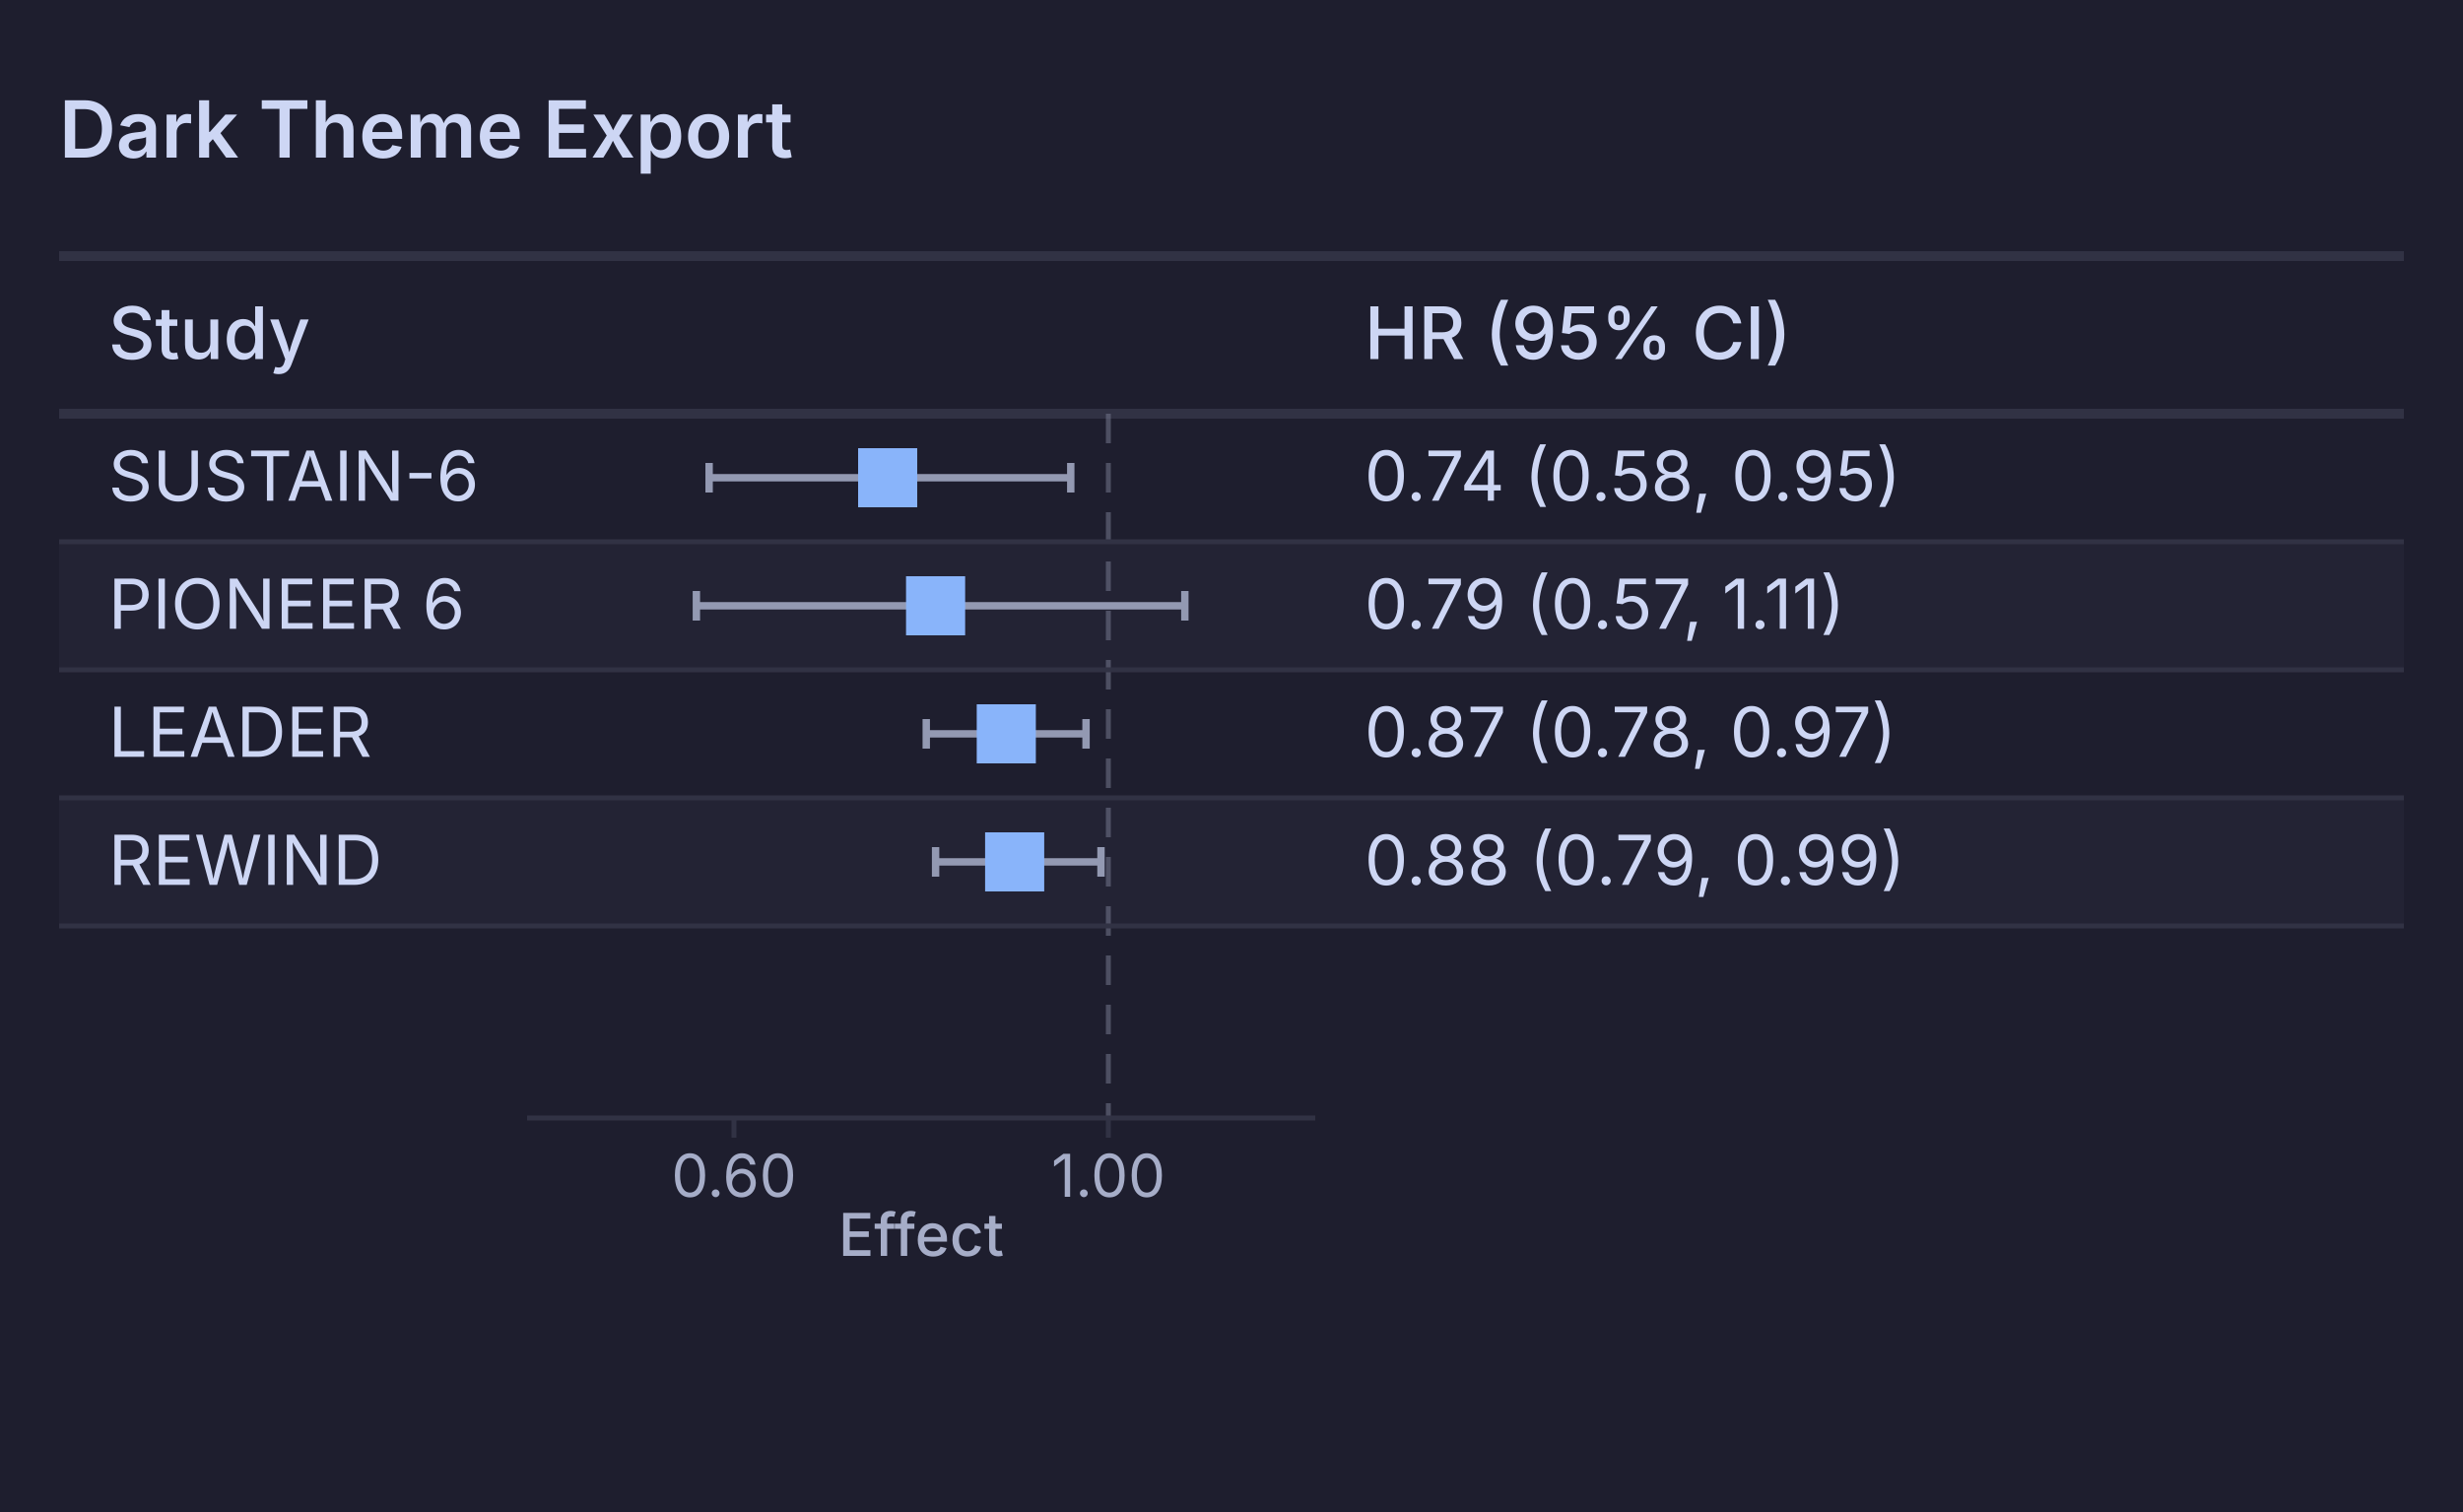
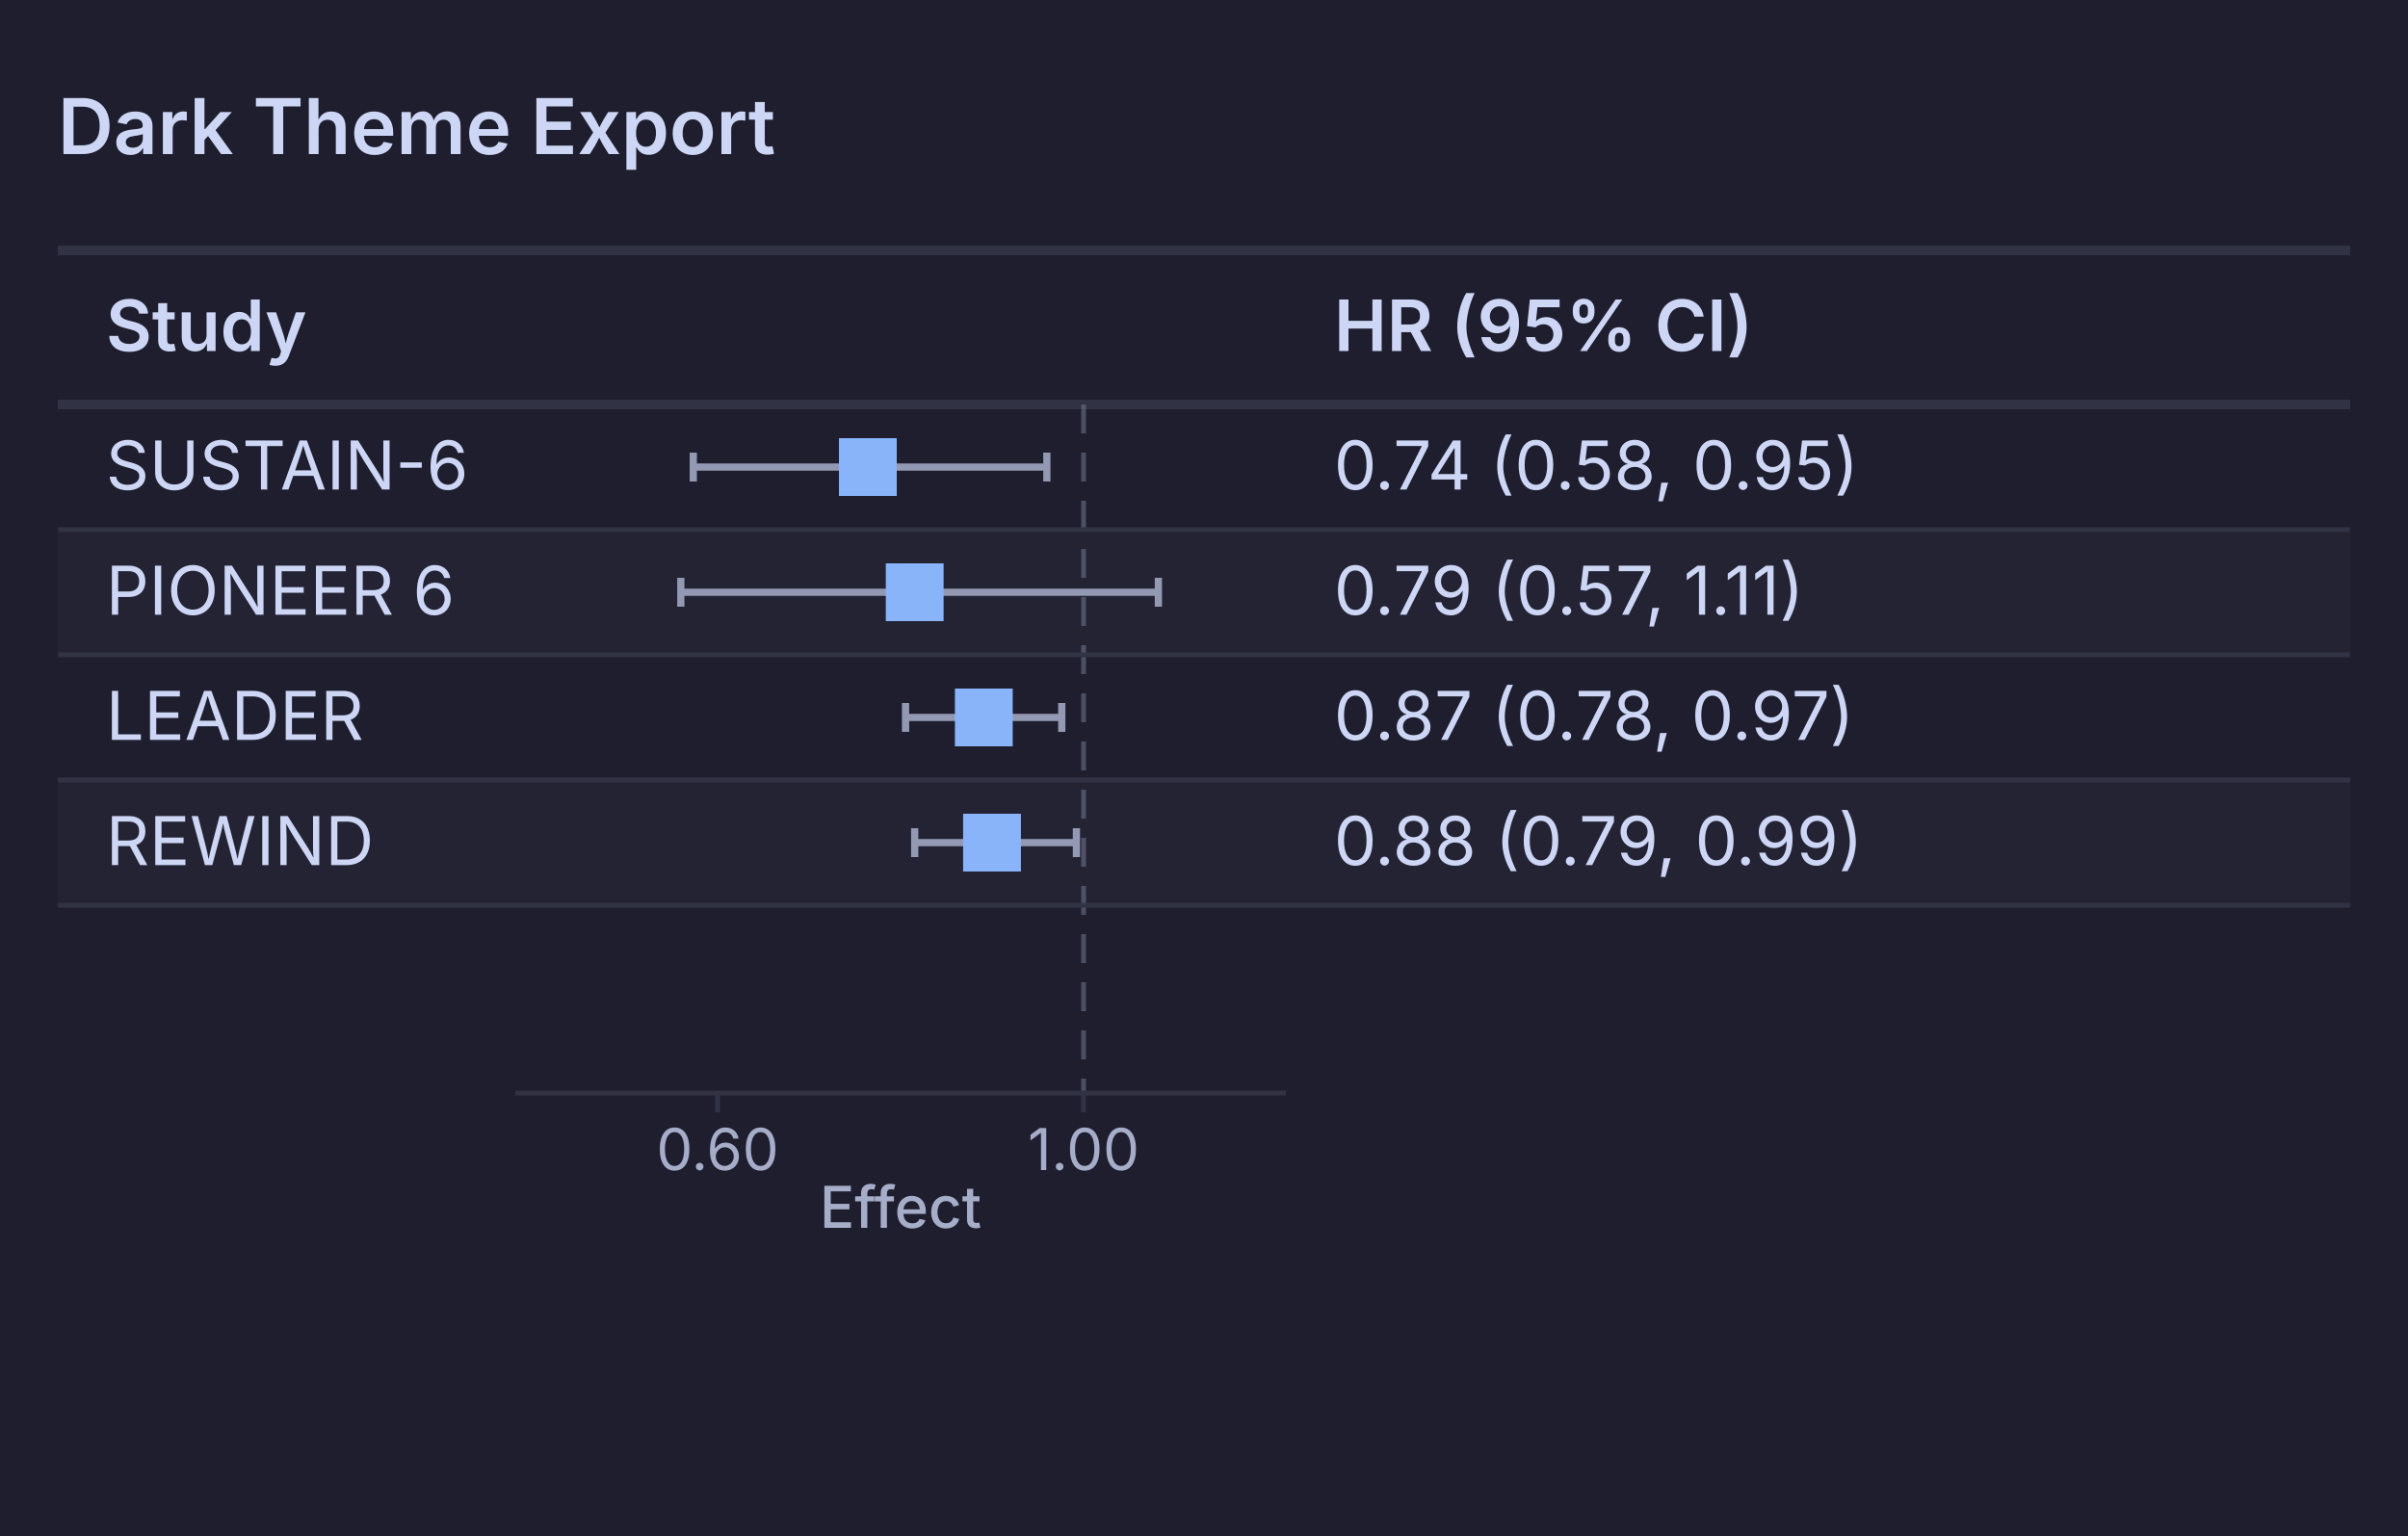
- <svg xmlns="http://www.w3.org/2000/svg" width="500" height="307" viewBox="0 0 500 307">
+ <svg xmlns="http://www.w3.org/2000/svg" width="500" height="319" viewBox="0 0 500 319">
  <rect width="100%" height="100%" fill="#1e1e2e" />
  <text x="12" y="32" font-family="system-ui, -apple-system, sans-serif" font-size="16px" font-weight="600" fill="#cdd6f4">Dark Theme Export</text>
  <line x1="12" x2="488" y1="52" y2="52" stroke="#313244" stroke-width="2" />
-   <text x="22" y="72.9" font-family="system-ui, -apple-system, sans-serif" font-size="14.7px" font-weight="500" fill="#cdd6f4">Study</text>
-   <text x="117" y="72.9" font-family="system-ui, -apple-system, sans-serif" font-size="14.7px" font-weight="500" text-anchor="start" fill="#cdd6f4" />
-   <text x="277" y="72.9" font-family="system-ui, -apple-system, sans-serif" font-size="14.7px" font-weight="500" text-anchor="start" fill="#cdd6f4">HR (95% CI)</text>
+   <text x="22" y="72.9" font-family="system-ui, -apple-system, sans-serif" font-size="14.7px" font-weight="600" fill="#cdd6f4">Study</text>
+   <text x="117" y="72.9" font-family="system-ui, -apple-system, sans-serif" font-size="14.7px" font-weight="600" text-anchor="start" fill="#cdd6f4" />
+   <text x="277" y="72.9" font-family="system-ui, -apple-system, sans-serif" font-size="14.7px" font-weight="600" text-anchor="start" fill="#cdd6f4">HR (95% CI)</text>
  <line x1="12" x2="488" y1="84" y2="84" stroke="#313244" stroke-width="2" />
  <rect x="12" y="110" width="476" height="26" fill="#232334" />
  <rect x="12" y="162" width="476" height="26" fill="#232334" />
  <line x1="225.001" x2="225.001" y1="84" y2="227" stroke="#6c7086" stroke-width="1" stroke-opacity="0.6" stroke-dasharray="6,4" />
  <g class="interval effect-0">
    <line x1="143.955" x2="217.369" y1="97" y2="97" stroke="#9399b2" stroke-width="1.5" />
    <line x1="143.955" x2="143.955" y1="94" y2="100" stroke="#9399b2" stroke-width="1.5" />
    <line x1="217.369" x2="217.369" y1="94" y2="100" stroke="#9399b2" stroke-width="1.5" />
    <rect x="174.202" y="91" width="12" height="12" fill="#89b4fa" />
  </g>
  <g class="interval effect-0">
    <line x1="141.368" x2="240.528" y1="123" y2="123" stroke="#9399b2" stroke-width="1.5" />
    <line x1="141.368" x2="141.368" y1="120" y2="126" stroke="#9399b2" stroke-width="1.5" />
    <line x1="240.528" x2="240.528" y1="120" y2="126" stroke="#9399b2" stroke-width="1.5" />
    <rect x="183.93" y="117" width="12" height="12" fill="#89b4fa" />
  </g>
  <g class="interval effect-0">
    <line x1="188.034" x2="220.469" y1="149" y2="149" stroke="#9399b2" stroke-width="1.5" />
    <line x1="188.034" x2="188.034" y1="146" y2="152" stroke="#9399b2" stroke-width="1.5" />
    <line x1="220.469" x2="220.469" y1="146" y2="152" stroke="#9399b2" stroke-width="1.5" />
    <rect x="198.281" y="143" width="12" height="12" fill="#89b4fa" />
  </g>
  <g class="interval effect-0">
    <line x1="189.93" x2="223.505" y1="175" y2="175" stroke="#9399b2" stroke-width="1.5" />
    <line x1="189.93" x2="189.93" y1="172" y2="178" stroke="#9399b2" stroke-width="1.5" />
    <line x1="223.505" x2="223.505" y1="172" y2="178" stroke="#9399b2" stroke-width="1.5" />
    <rect x="199.981" y="169" width="12" height="12" fill="#89b4fa" />
  </g>
  <g transform="translate(0, 227)">
    <line x1="107" x2="267" y1="0" y2="0" stroke="#313244" stroke-width="1" />
    <line x1="148.999" x2="148.999" y1="0" y2="4" stroke="#313244" stroke-width="1" />
    <text x="148.999" y="16" text-anchor="middle" font-family="system-ui, -apple-system, sans-serif" font-size="12px" fill="#a6adc8">0.60</text>
    <line x1="225.001" x2="225.001" y1="0" y2="4" stroke="#313244" stroke-width="1" />
    <text x="225.001" y="16" text-anchor="middle" font-family="system-ui, -apple-system, sans-serif" font-size="12px" fill="#a6adc8">1.00</text>
    <text x="187" y="28" text-anchor="middle" font-family="system-ui, -apple-system, sans-serif" font-size="12px" font-weight="500" fill="#a6adc8">Effect</text>
  </g>
  <text x="22" y="101.667" font-family="system-ui, -apple-system, sans-serif" font-size="14px" font-weight="400" font-style="normal" fill="#cdd6f4">SUSTAIN-6</text>
  <text x="277" y="101.667" font-family="system-ui, -apple-system, sans-serif" font-size="14px" font-weight="400" font-style="normal" text-anchor="start" fill="#cdd6f4">0.74 (0.58, 0.95)</text>
  <line x1="12" x2="488" y1="110" y2="110" stroke="#313244" stroke-width="1" />
  <text x="22" y="127.667" font-family="system-ui, -apple-system, sans-serif" font-size="14px" font-weight="400" font-style="normal" fill="#cdd6f4">PIONEER 6</text>
  <text x="277" y="127.667" font-family="system-ui, -apple-system, sans-serif" font-size="14px" font-weight="400" font-style="normal" text-anchor="start" fill="#cdd6f4">0.79 (0.57, 1.11)</text>
  <line x1="12" x2="488" y1="136" y2="136" stroke="#313244" stroke-width="1" />
  <text x="22" y="153.667" font-family="system-ui, -apple-system, sans-serif" font-size="14px" font-weight="400" font-style="normal" fill="#cdd6f4">LEADER</text>
  <text x="277" y="153.667" font-family="system-ui, -apple-system, sans-serif" font-size="14px" font-weight="400" font-style="normal" text-anchor="start" fill="#cdd6f4">0.87 (0.78, 0.97)</text>
  <line x1="12" x2="488" y1="162" y2="162" stroke="#313244" stroke-width="1" />
  <text x="22" y="179.667" font-family="system-ui, -apple-system, sans-serif" font-size="14px" font-weight="400" font-style="normal" fill="#cdd6f4">REWIND</text>
  <text x="277" y="179.667" font-family="system-ui, -apple-system, sans-serif" font-size="14px" font-weight="400" font-style="normal" text-anchor="start" fill="#cdd6f4">0.88 (0.79, 0.99)</text>
  <line x1="12" x2="488" y1="188" y2="188" stroke="#313244" stroke-width="1" />
</svg>
